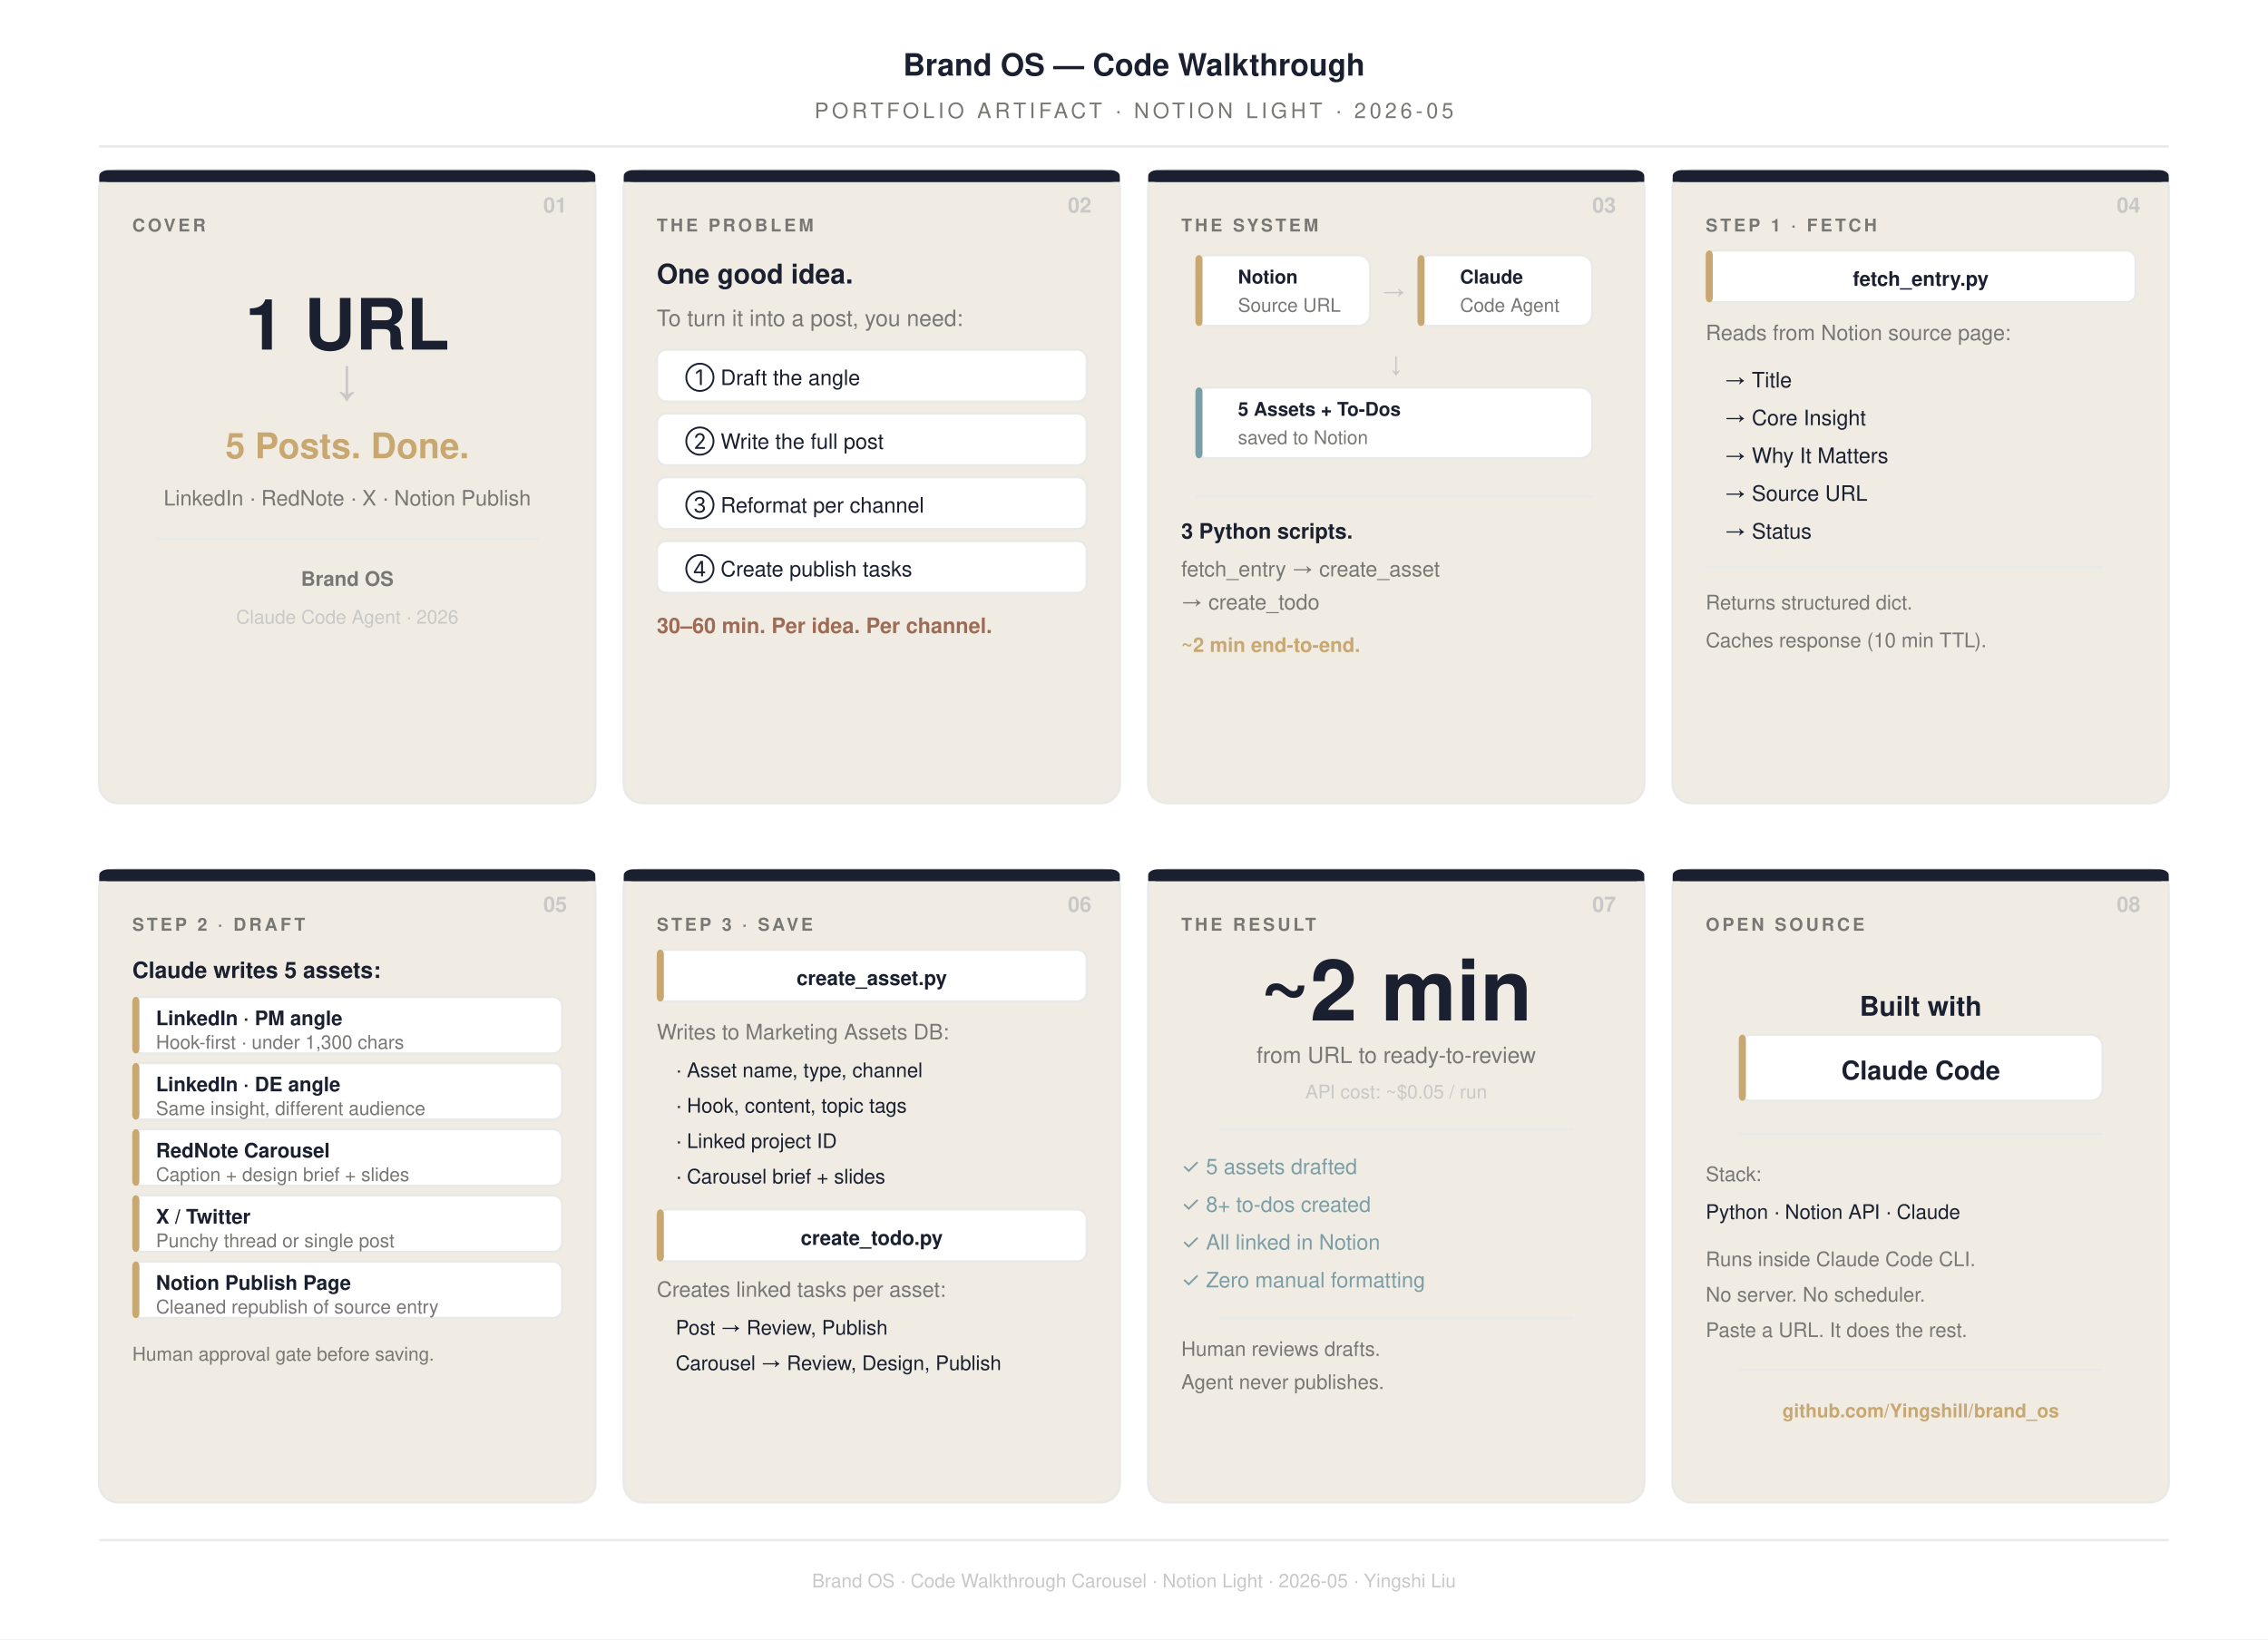
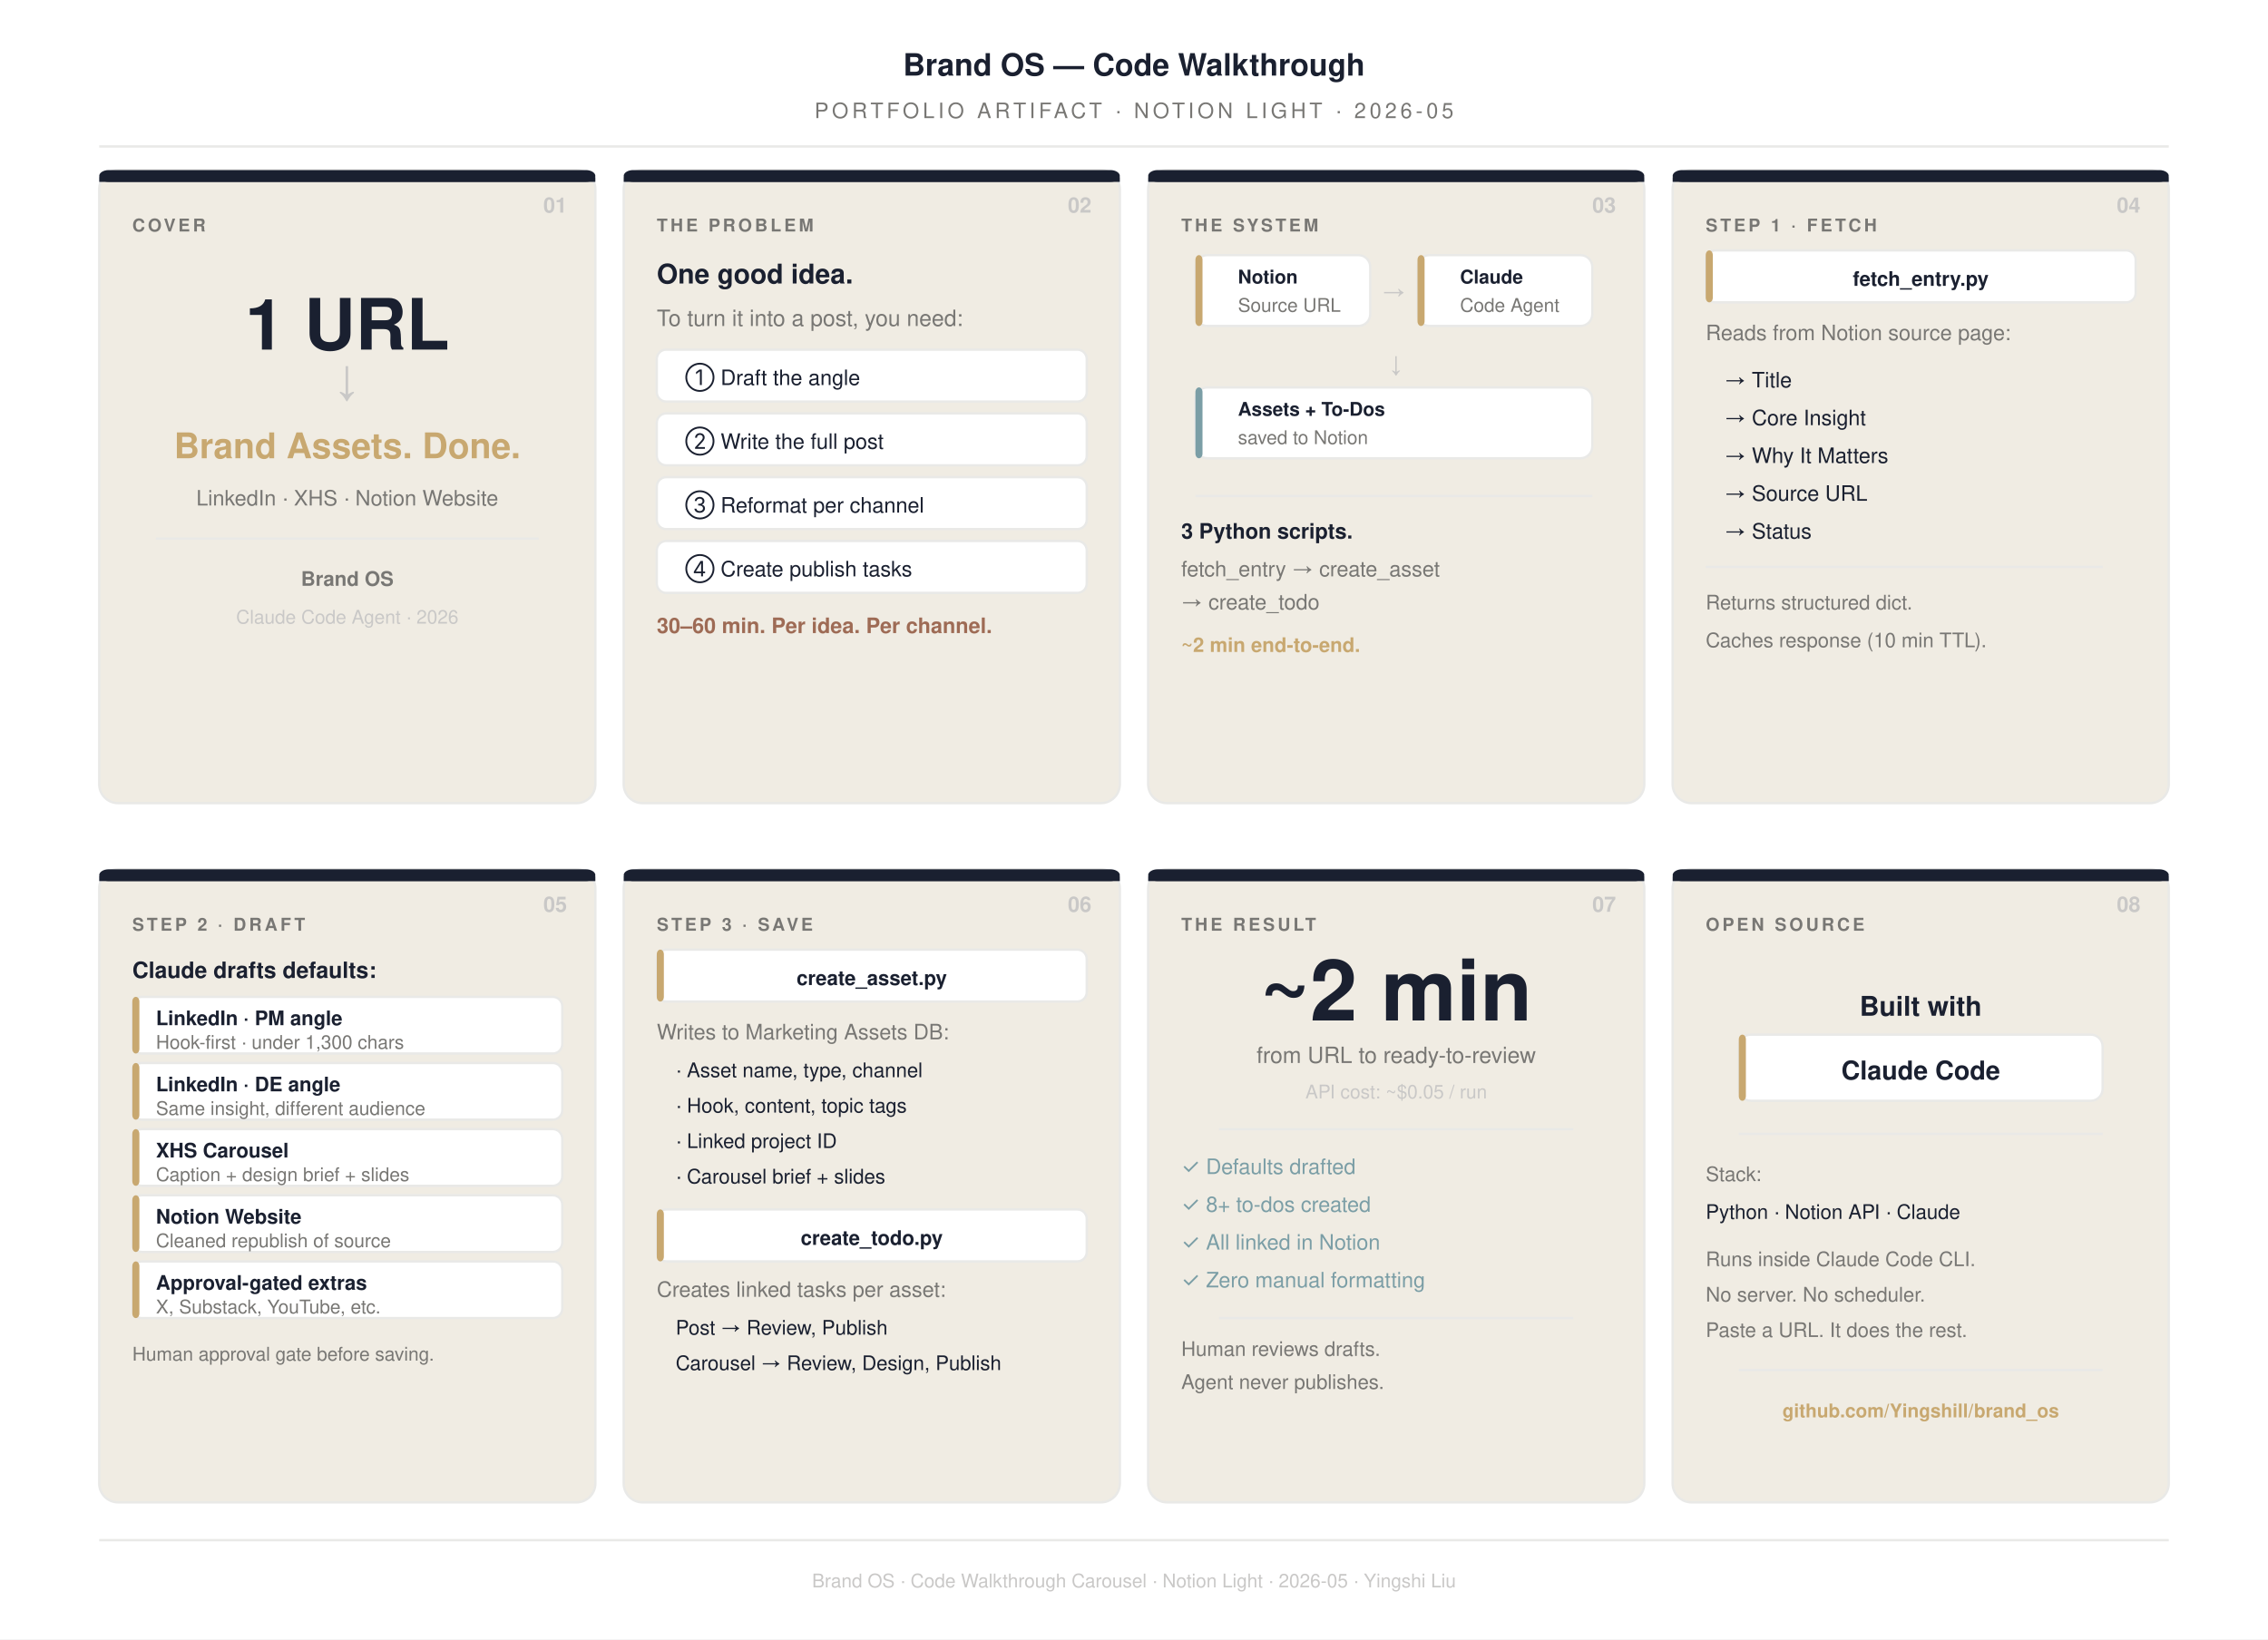
<svg xmlns="http://www.w3.org/2000/svg" viewBox="0 0 960 694" font-family="-apple-system,BlinkMacSystemFont,'Segoe UI',Helvetica,Arial,sans-serif">
  <rect width="960" height="694" fill="#ffffff" />
  <text x="480" y="32" font-size="13" font-weight="700" fill="#1A2030" text-anchor="middle">Brand OS — Code Walkthrough</text>
  <text x="480" y="50" font-size="9" fill="#787774" text-anchor="middle" letter-spacing="1.5">PORTFOLIO ARTIFACT · NOTION LIGHT · 2026-05</text>
  <line x1="42" y1="62" x2="918" y2="62" stroke="#e9e9e7" stroke-width="1" />
  <rect x="42" y="72" width="210" height="268" rx="8" fill="#F0ECE3" stroke="#e9e9e7" stroke-width="1" />
  <rect x="42" y="72" width="210" height="5" rx="4" fill="#1A2030" />
  <rect x="42" y="75" width="210" height="2" fill="#1A2030" />
  <text x="240" y="90" font-size="9" fill="#c9c8c7" text-anchor="end" font-weight="600">01</text>
  <text x="56" y="98" font-size="7.5" fill="#787774" letter-spacing="1.2" font-weight="600">COVER</text>
  <text x="147" y="148" font-size="30" font-weight="800" fill="#1A2030" text-anchor="middle">1 URL</text>
  <text x="147" y="168" font-size="18" fill="#c9c8c7" text-anchor="middle">↓</text>
-   <text x="147" y="194" font-size="15" font-weight="700" fill="#C8A870" text-anchor="middle">5 Posts. Done.</text>
-   <text x="147" y="214" font-size="9" fill="#787774" text-anchor="middle">LinkedIn · RedNote · X · Notion Publish</text>
+   <text x="147" y="194" font-size="15" font-weight="700" fill="#C8A870" text-anchor="middle">Brand Assets. Done.</text>
+   <text x="147" y="214" font-size="9" fill="#787774" text-anchor="middle">LinkedIn · XHS · Notion Website</text>
  <line x1="66" y1="228" x2="228" y2="228" stroke="#e9e9e7" stroke-width="1" />
  <text x="147" y="248" font-size="8.5" fill="#787774" text-anchor="middle" font-weight="600">Brand OS</text>
  <text x="147" y="264" font-size="8" fill="#c9c8c7" text-anchor="middle">Claude Code Agent · 2026</text>
  <rect x="264" y="72" width="210" height="268" rx="8" fill="#F0ECE3" stroke="#e9e9e7" stroke-width="1" />
  <rect x="264" y="72" width="210" height="5" rx="4" fill="#1A2030" />
  <rect x="264" y="75" width="210" height="2" fill="#1A2030" />
  <text x="462" y="90" font-size="9" fill="#c9c8c7" text-anchor="end" font-weight="600">02</text>
  <text x="278" y="98" font-size="7.5" fill="#787774" letter-spacing="1.2" font-weight="600">THE PROBLEM</text>
  <text x="278" y="120" font-size="11.5" font-weight="700" fill="#1A2030">One good idea.</text>
  <text x="278" y="138" font-size="9.5" fill="#787774">To turn it into a post, you need:</text>
  <rect x="278" y="148" width="182" height="22" rx="4" fill="#ffffff" stroke="#e9e9e7" stroke-width="1" />
  <text x="290" y="163" font-size="9" fill="#1A2030">① Draft the angle</text>
  <rect x="278" y="175" width="182" height="22" rx="4" fill="#ffffff" stroke="#e9e9e7" stroke-width="1" />
  <text x="290" y="190" font-size="9" fill="#1A2030">② Write the full post</text>
  <rect x="278" y="202" width="182" height="22" rx="4" fill="#ffffff" stroke="#e9e9e7" stroke-width="1" />
  <text x="290" y="217" font-size="9" fill="#1A2030">③ Reformat per channel</text>
  <rect x="278" y="229" width="182" height="22" rx="4" fill="#ffffff" stroke="#e9e9e7" stroke-width="1" />
  <text x="290" y="244" font-size="9" fill="#1A2030">④ Create publish tasks</text>
  <text x="278" y="268" font-size="9" fill="#9E6B55" font-weight="600">30–60 min. Per idea. Per channel.</text>
  <rect x="486" y="72" width="210" height="268" rx="8" fill="#F0ECE3" stroke="#e9e9e7" stroke-width="1" />
  <rect x="486" y="72" width="210" height="5" rx="4" fill="#1A2030" />
  <rect x="486" y="75" width="210" height="2" fill="#1A2030" />
  <text x="684" y="90" font-size="9" fill="#c9c8c7" text-anchor="end" font-weight="600">03</text>
  <text x="500" y="98" font-size="7.5" fill="#787774" letter-spacing="1.2" font-weight="600">THE SYSTEM</text>
  <rect x="506" y="108" width="74" height="30" rx="5" fill="#ffffff" stroke="#e9e9e7" stroke-width="1" />
  <rect x="506" y="108" width="3" height="30" rx="2" fill="#C8A870" />
  <text x="524" y="120" font-size="8" fill="#1A2030" font-weight="700">Notion</text>
  <text x="524" y="132" font-size="8" fill="#787774">Source URL</text>
  <text x="590" y="127" font-size="10" fill="#c9c8c7" text-anchor="middle">→</text>
  <rect x="600" y="108" width="74" height="30" rx="5" fill="#ffffff" stroke="#e9e9e7" stroke-width="1" />
  <rect x="600" y="108" width="3" height="30" rx="2" fill="#C8A870" />
  <text x="618" y="120" font-size="8" fill="#1A2030" font-weight="700">Claude</text>
  <text x="618" y="132" font-size="8" fill="#787774">Code Agent</text>
  <text x="591" y="158" font-size="10" fill="#c9c8c7" text-anchor="middle">↓</text>
  <rect x="506" y="164" width="168" height="30" rx="5" fill="#ffffff" stroke="#e9e9e7" stroke-width="1" />
  <rect x="506" y="164" width="3" height="30" rx="2" fill="#7B9EA6" />
-   <text x="524" y="176" font-size="8" fill="#1A2030" font-weight="700">5 Assets + To-Dos</text>
+   <text x="524" y="176" font-size="8" fill="#1A2030" font-weight="700">Assets + To-Dos</text>
  <text x="524" y="188" font-size="8" fill="#787774">saved to Notion</text>
  <line x1="506" y1="210" x2="674" y2="210" stroke="#e9e9e7" stroke-width="1" />
  <text x="500" y="228" font-size="9" fill="#1A2030" font-weight="600">3 Python scripts.</text>
  <text x="500" y="244" font-size="9" fill="#787774">fetch_entry → create_asset</text>
  <text x="500" y="258" font-size="9" fill="#787774">→ create_todo</text>
  <text x="500" y="276" font-size="8.5" fill="#C8A870" font-weight="600">~2 min end-to-end.</text>
  <rect x="708" y="72" width="210" height="268" rx="8" fill="#F0ECE3" stroke="#e9e9e7" stroke-width="1" />
  <rect x="708" y="72" width="210" height="5" rx="4" fill="#1A2030" />
  <rect x="708" y="75" width="210" height="2" fill="#1A2030" />
  <text x="906" y="90" font-size="9" fill="#c9c8c7" text-anchor="end" font-weight="600">04</text>
  <text x="722" y="98" font-size="7.5" fill="#787774" letter-spacing="1.2" font-weight="600">STEP 1 · FETCH</text>
  <rect x="722" y="106" width="182" height="22" rx="4" fill="#ffffff" stroke="#e9e9e7" stroke-width="1" />
  <rect x="722" y="106" width="3" height="22" rx="2" fill="#C8A870" />
  <text x="813" y="121" font-size="8.5" fill="#1A2030" font-weight="700" text-anchor="middle">fetch_entry.py</text>
  <text x="722" y="144" font-size="9" fill="#787774">Reads from Notion source page:</text>
  <text x="730" y="164" font-size="9" fill="#1A2030">→  Title</text>
  <text x="730" y="180" font-size="9" fill="#1A2030">→  Core Insight</text>
  <text x="730" y="196" font-size="9" fill="#1A2030">→  Why It Matters</text>
  <text x="730" y="212" font-size="9" fill="#1A2030">→  Source URL</text>
  <text x="730" y="228" font-size="9" fill="#1A2030">→  Status</text>
  <line x1="722" y1="240" x2="890" y2="240" stroke="#e9e9e7" stroke-width="1" />
  <text x="722" y="258" font-size="8.5" fill="#787774">Returns structured dict.</text>
  <text x="722" y="274" font-size="8.5" fill="#787774">Caches response (10 min TTL).</text>
  <rect x="42" y="368" width="210" height="268" rx="8" fill="#F0ECE3" stroke="#e9e9e7" stroke-width="1" />
  <rect x="42" y="368" width="210" height="5" rx="4" fill="#1A2030" />
  <rect x="42" y="371" width="210" height="2" fill="#1A2030" />
  <text x="240" y="386" font-size="9" fill="#c9c8c7" text-anchor="end" font-weight="600">05</text>
  <text x="56" y="394" font-size="7.5" fill="#787774" letter-spacing="1.2" font-weight="600">STEP 2 · DRAFT</text>
-   <text x="56" y="414" font-size="9.5" fill="#1A2030" font-weight="600">Claude writes 5 assets:</text>
+   <text x="56" y="414" font-size="9.5" fill="#1A2030" font-weight="600">Claude drafts defaults:</text>
  <rect x="56" y="422" width="182" height="24" rx="4" fill="#ffffff" stroke="#e9e9e7" stroke-width="1" />
  <rect x="56" y="422" width="3" height="24" rx="2" fill="#C8A870" />
  <text x="66" y="434" font-size="8.5" fill="#1A2030" font-weight="700">LinkedIn · PM angle</text>
  <text x="66" y="444" font-size="8" fill="#787774">Hook-first · under 1,300 chars</text>
  <rect x="56" y="450" width="182" height="24" rx="4" fill="#ffffff" stroke="#e9e9e7" stroke-width="1" />
  <rect x="56" y="450" width="3" height="24" rx="2" fill="#C8A870" />
  <text x="66" y="462" font-size="8.5" fill="#1A2030" font-weight="700">LinkedIn · DE angle</text>
  <text x="66" y="472" font-size="8" fill="#787774">Same insight, different audience</text>
  <rect x="56" y="478" width="182" height="24" rx="4" fill="#ffffff" stroke="#e9e9e7" stroke-width="1" />
  <rect x="56" y="478" width="3" height="24" rx="2" fill="#C8A870" />
-   <text x="66" y="490" font-size="8.5" fill="#1A2030" font-weight="700">RedNote Carousel</text>
+   <text x="66" y="490" font-size="8.5" fill="#1A2030" font-weight="700">XHS Carousel</text>
  <text x="66" y="500" font-size="8" fill="#787774">Caption + design brief + slides</text>
  <rect x="56" y="506" width="182" height="24" rx="4" fill="#ffffff" stroke="#e9e9e7" stroke-width="1" />
  <rect x="56" y="506" width="3" height="24" rx="2" fill="#C8A870" />
-   <text x="66" y="518" font-size="8.5" fill="#1A2030" font-weight="700">X / Twitter</text>
-   <text x="66" y="528" font-size="8" fill="#787774">Punchy thread or single post</text>
+   <text x="66" y="518" font-size="8.5" fill="#1A2030" font-weight="700">Notion Website</text>
+   <text x="66" y="528" font-size="8" fill="#787774">Cleaned republish of source</text>
  <rect x="56" y="534" width="182" height="24" rx="4" fill="#ffffff" stroke="#e9e9e7" stroke-width="1" />
  <rect x="56" y="534" width="3" height="24" rx="2" fill="#C8A870" />
-   <text x="66" y="546" font-size="8.5" fill="#1A2030" font-weight="700">Notion Publish Page</text>
-   <text x="66" y="556" font-size="8" fill="#787774">Cleaned republish of source entry</text>
+   <text x="66" y="546" font-size="8.5" fill="#1A2030" font-weight="700">Approval-gated extras</text>
+   <text x="66" y="556" font-size="8" fill="#787774">X, Substack, YouTube, etc.</text>
  <text x="56" y="576" font-size="8" fill="#787774">Human approval gate before saving.</text>
  <rect x="264" y="368" width="210" height="268" rx="8" fill="#F0ECE3" stroke="#e9e9e7" stroke-width="1" />
  <rect x="264" y="368" width="210" height="5" rx="4" fill="#1A2030" />
  <rect x="264" y="371" width="210" height="2" fill="#1A2030" />
  <text x="462" y="386" font-size="9" fill="#c9c8c7" text-anchor="end" font-weight="600">06</text>
  <text x="278" y="394" font-size="7.5" fill="#787774" letter-spacing="1.2" font-weight="600">STEP 3 · SAVE</text>
  <rect x="278" y="402" width="182" height="22" rx="4" fill="#ffffff" stroke="#e9e9e7" stroke-width="1" />
  <rect x="278" y="402" width="3" height="22" rx="2" fill="#C8A870" />
  <text x="369" y="417" font-size="8.5" fill="#1A2030" font-weight="700" text-anchor="middle">create_asset.py</text>
  <text x="278" y="440" font-size="9" fill="#787774">Writes to Marketing Assets DB:</text>
  <text x="286" y="456" font-size="8.5" fill="#1A2030">· Asset name, type, channel</text>
  <text x="286" y="471" font-size="8.5" fill="#1A2030">· Hook, content, topic tags</text>
  <text x="286" y="486" font-size="8.5" fill="#1A2030">· Linked project ID</text>
  <text x="286" y="501" font-size="8.5" fill="#1A2030">· Carousel brief + slides</text>
  <rect x="278" y="512" width="182" height="22" rx="4" fill="#ffffff" stroke="#e9e9e7" stroke-width="1" />
  <rect x="278" y="512" width="3" height="22" rx="2" fill="#C8A870" />
  <text x="369" y="527" font-size="8.5" fill="#1A2030" font-weight="700" text-anchor="middle">create_todo.py</text>
  <text x="278" y="549" font-size="9" fill="#787774">Creates linked tasks per asset:</text>
  <text x="286" y="565" font-size="8.5" fill="#1A2030">Post → Review, Publish</text>
  <text x="286" y="580" font-size="8.5" fill="#1A2030">Carousel → Review, Design, Publish</text>
  <rect x="486" y="368" width="210" height="268" rx="8" fill="#F0ECE3" stroke="#e9e9e7" stroke-width="1" />
  <rect x="486" y="368" width="210" height="5" rx="4" fill="#1A2030" />
  <rect x="486" y="371" width="210" height="2" fill="#1A2030" />
  <text x="684" y="386" font-size="9" fill="#c9c8c7" text-anchor="end" font-weight="600">07</text>
  <text x="500" y="394" font-size="7.5" fill="#787774" letter-spacing="1.2" font-weight="600">THE RESULT</text>
  <text x="591" y="432" font-size="36" font-weight="800" fill="#1A2030" text-anchor="middle">~2 min</text>
  <text x="591" y="450" font-size="9.5" fill="#787774" text-anchor="middle">from URL to ready-to-review</text>
  <text x="591" y="465" font-size="8" fill="#c9c8c7" text-anchor="middle">API cost: ~$0.05 / run</text>
  <line x1="516" y1="478" x2="666" y2="478" stroke="#e9e9e7" stroke-width="1" />
-   <text x="500" y="497" font-size="9" fill="#7B9EA6">✓  5 assets drafted</text>
+   <text x="500" y="497" font-size="9" fill="#7B9EA6">✓  Defaults drafted</text>
  <text x="500" y="513" font-size="9" fill="#7B9EA6">✓  8+ to-dos created</text>
  <text x="500" y="529" font-size="9" fill="#7B9EA6">✓  All linked in Notion</text>
  <text x="500" y="545" font-size="9" fill="#7B9EA6">✓  Zero manual formatting</text>
  <line x1="516" y1="558" x2="666" y2="558" stroke="#e9e9e7" stroke-width="1" />
  <text x="500" y="574" font-size="8.5" fill="#787774">Human reviews drafts.</text>
  <text x="500" y="588" font-size="8.5" fill="#787774">Agent never publishes.</text>
  <rect x="708" y="368" width="210" height="268" rx="8" fill="#F0ECE3" stroke="#e9e9e7" stroke-width="1" />
  <rect x="708" y="368" width="210" height="5" rx="4" fill="#1A2030" />
  <rect x="708" y="371" width="210" height="2" fill="#1A2030" />
  <text x="906" y="386" font-size="9" fill="#c9c8c7" text-anchor="end" font-weight="600">08</text>
  <text x="722" y="394" font-size="7.5" fill="#787774" letter-spacing="1.2" font-weight="600">OPEN SOURCE</text>
  <text x="813" y="430" font-size="11.5" font-weight="700" fill="#1A2030" text-anchor="middle">Built with</text>
  <rect x="736" y="438" width="154" height="28" rx="5" fill="#ffffff" stroke="#e9e9e7" stroke-width="1" />
  <rect x="736" y="438" width="3" height="28" rx="2" fill="#C8A870" />
  <text x="813" y="457" font-size="11" fill="#1A2030" font-weight="700" text-anchor="middle">Claude Code</text>
  <line x1="736" y1="480" x2="890" y2="480" stroke="#e9e9e7" stroke-width="1" />
  <text x="722" y="500" font-size="8.5" fill="#787774">Stack:</text>
  <text x="722" y="516" font-size="8.5" fill="#1A2030">Python · Notion API · Claude</text>
  <text x="722" y="536" font-size="8.5" fill="#787774">Runs inside Claude Code CLI.</text>
  <text x="722" y="551" font-size="8.5" fill="#787774">No server. No scheduler.</text>
  <text x="722" y="566" font-size="8.5" fill="#787774">Paste a URL. It does the rest.</text>
  <line x1="736" y1="580" x2="890" y2="580" stroke="#e9e9e7" stroke-width="1" />
  <text x="813" y="600" font-size="8" fill="#C8A870" text-anchor="middle" font-weight="600">github.com/Yingshill/brand_os</text>
  <line x1="42" y1="652" x2="918" y2="652" stroke="#e9e9e7" stroke-width="1" />
  <text x="480" y="672" font-size="8" fill="#c9c8c7" text-anchor="middle">Brand OS · Code Walkthrough Carousel · Notion Light · 2026-05 · Yingshi Liu</text>
</svg>
